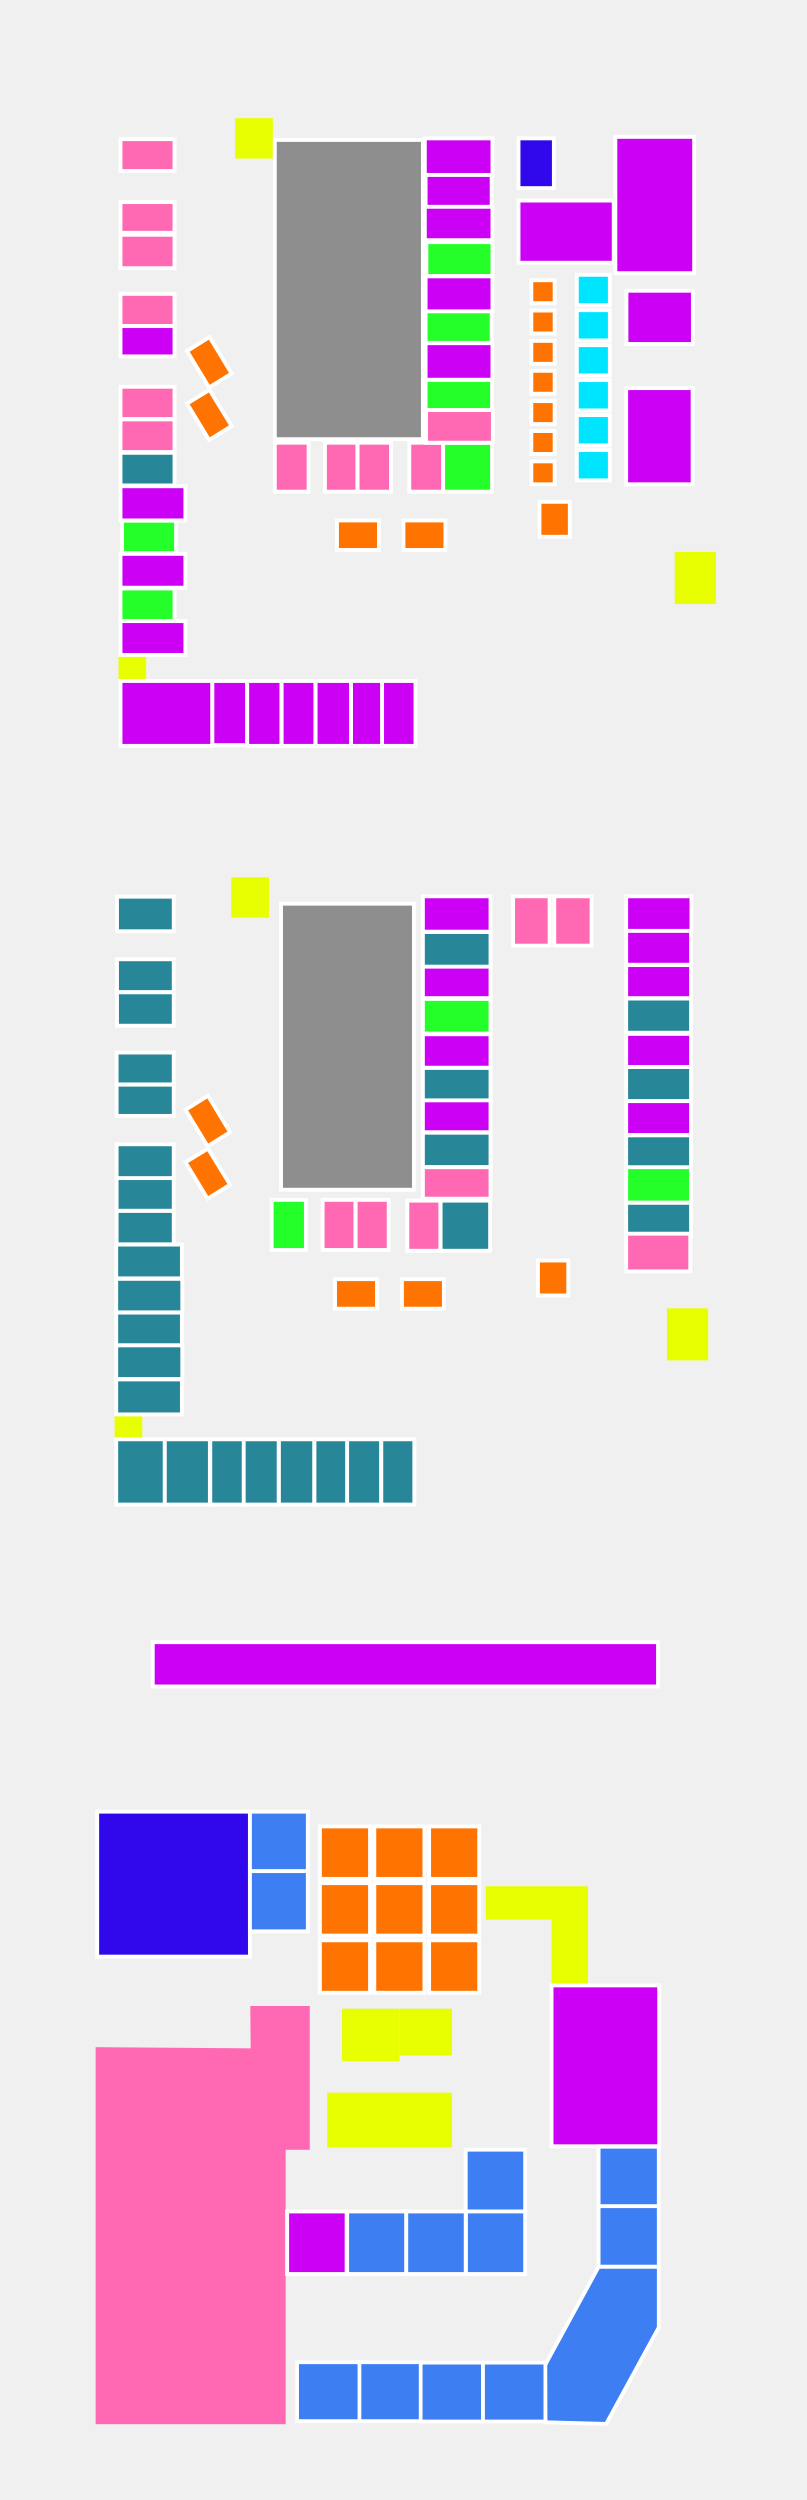
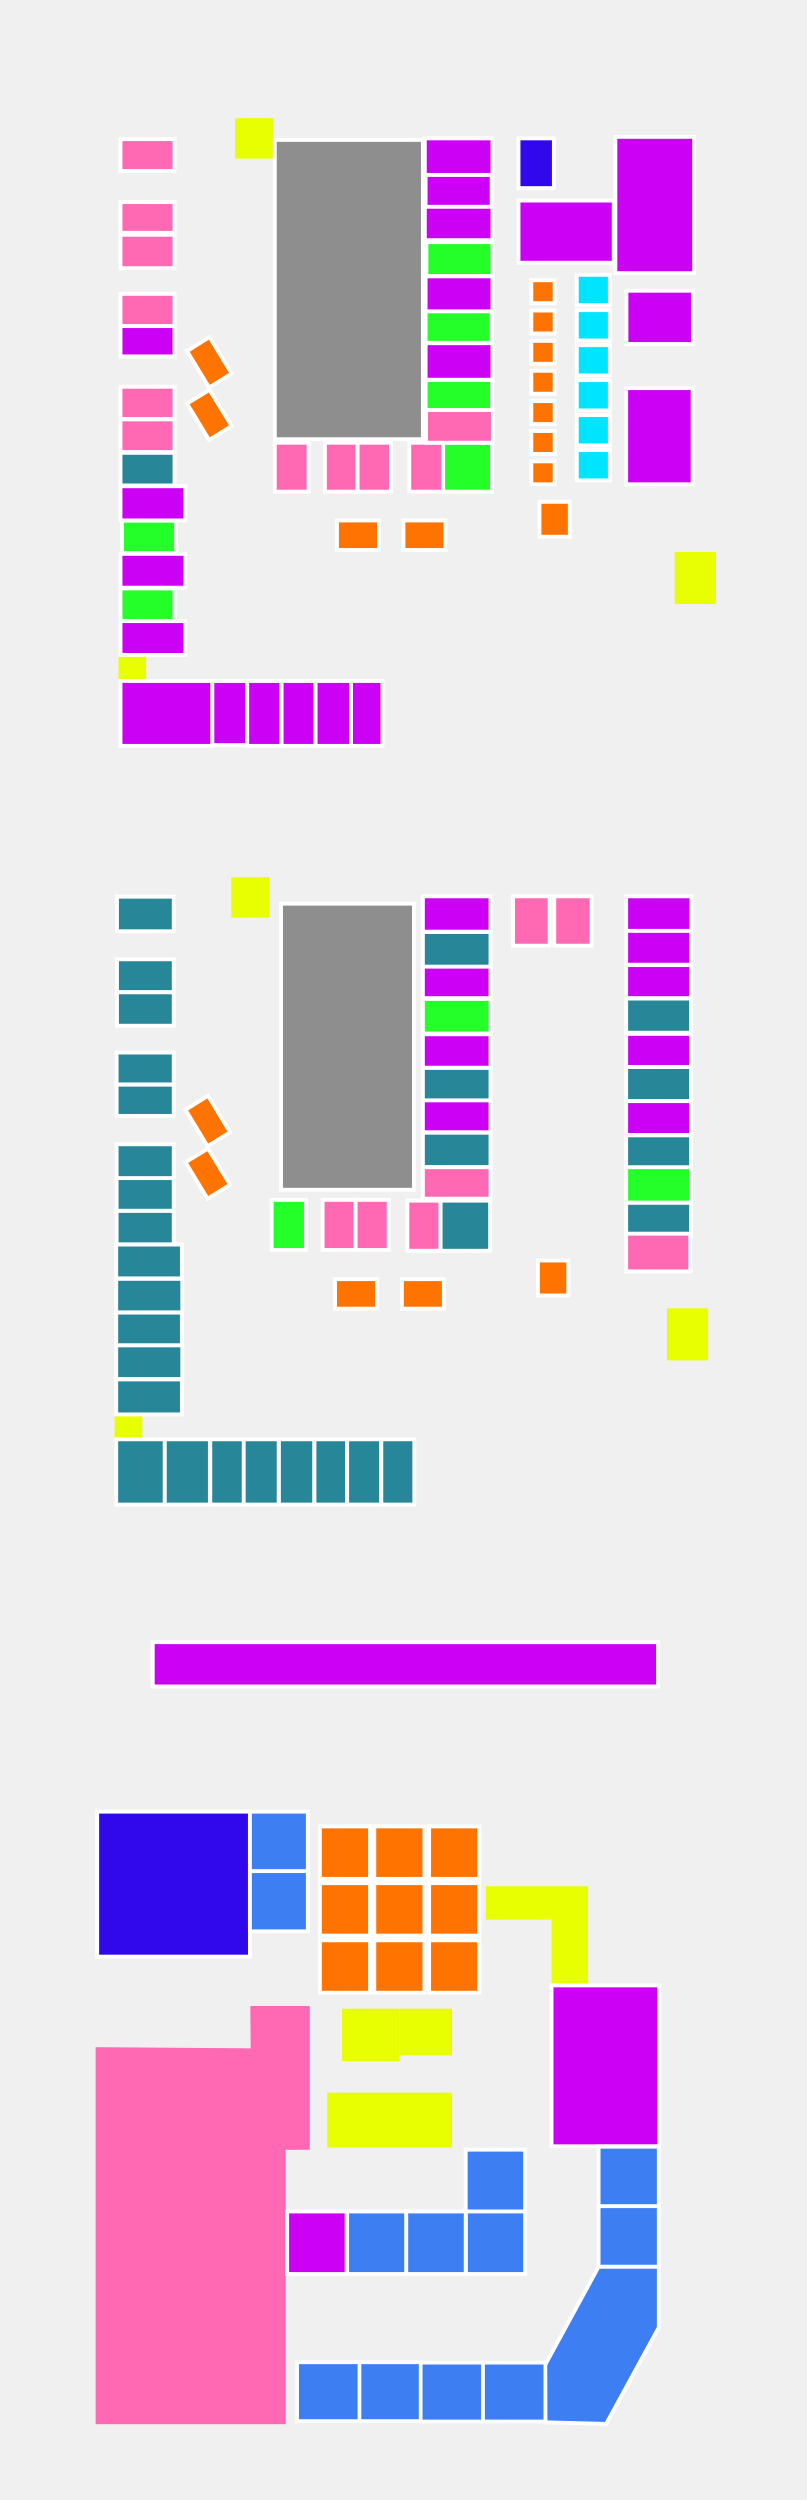
<svg xmlns="http://www.w3.org/2000/svg" id="Layer_1" version="1.1" viewBox="0 0 207.4 643.2">
  <defs>
    <style>
      .st0 {
        fill: none;
      }

      .st1, .st2 {
        fill: #00e5ff;
      }

      .st1, .st3, .st4, .st13, .st5, .st6, .st7, .st8, .st9, .st10, .st11, .st12, .st15 {
        stroke: #fff;
        stroke-miterlimit: 10;
      }

      .st3 {
        fill: #25FF29;
      }

      .st13, .st4 {
        fill: #8e8e8e;
      }

      .st5 {
        fill: #CB00F5;
      }

      .st6 {
        fill: #FF69B4;
      }

      .st7 {
        fill: #3108eb;
      }

      .st8 {
        fill: #00e5ff;
      }

      .st14 {
        fill: #e7ff00;
      }

      .st9 {
        fill: #CB00F5;
      }

      .st10 {
        fill: #3d7ef2;
      }

      .st11 {
        fill: #ff7300;
      }

      .st12 {
        fill: #af003f;
      }

      .st15 {
        fill: #288699;
      }
    </style>
  </defs>
  <g id="layer_3">
    <rect id="e1" class="st14" x="171.6" y="336.6" width="10.6" height="13.4" />
    <rect id="e2" class="st14" x="29.5" y="363.9" width="7.1" height="6.5" />
    <rect id="e3" class="st14" x="59.5" y="225.7" width="9.7" height="10.4" />
    <rect id="e4" class="st14" x="84.2" y="538.4" width="32.1" height="14.1" />
    <rect id="e5" class="st14" x="88" y="516.8" width="14.8" height="13.5" />
    <rect id="e6" class="st14" x="102.8" y="516.8" width="13.5" height="12" />
    <rect id="e7" class="st14" x="125" y="485.3" width="26.3" height="8.6" />
    <rect id="e8" class="st14" x="141.9" y="493.7" width="9.4" height="17.1" />
    <rect id="e9" class="st14" x="173.6" y="142" width="10.6" height="13.4" />
    <rect id="e10" class="st14" x="30.5" y="168.5" width="7.1" height="6.5" />
    <rect id="e11" class="st14" x="60.5" y="30.4" width="9.7" height="10.4" />
  </g>
  <g id="Layer_2">
    <rect id="rr1" class="st7" x="133.4" y="35.6" width="9.1" height="12.8" />
    <rect id="rr2" class="st7" x="25" y="466.1" width="39.3" height="37.3" />
    <rect id="_117" class="st15" x="31" y="116.5" width="13.9" height="8.4" />
    <rect id="_115" class="st3" x="31.4" y="133.9" width="13.9" height="8.4" />
    <rect id="_113" class="st3" x="31" y="151.4" width="13.9" height="8.4" />
    <rect id="_107" class="st5" x="54.6" y="175.2" width="9" height="16.5" />
    <rect id="_105" class="st5" x="72.4" y="175.2" width="8.8" height="16.7" />
    <rect id="_103" class="st5" x="90.3" y="175.2" width="8.1" height="16.7" />
-     <rect id="_102" class="st5" x="98.3" y="175.2" width="8.6" height="16.7" />
    <rect id="_131" class="st3" x="114" y="113.9" width="12.6" height="12.6" />
    <rect id="_133" class="st3" x="109.5" y="97.7" width="17.1" height="7.8" />
    <rect id="_135" class="st3" x="109.5" y="80" width="17" height="8.2" />
    <rect id="_137" class="st3" x="109.7" y="62.3" width="17" height="8.7" />
    <rect id="_139" class="st5" x="109.5" y="44.9" width="17" height="8.7" />
    <rect id="_213" class="st15" x="29.9" y="346.1" width="17" height="8.7" />
    <rect id="_215" class="st15" x="29.9" y="329" width="17" height="8.7" />
    <rect id="_217" class="st15" x="30" y="311.5" width="14.7" height="8.7" />
    <rect id="_218" class="st15" x="30" y="302.8" width="14.7" height="8.7" />
    <rect id="_118" class="st6" x="31" y="107.9" width="13.9" height="8.4" />
    <rect id="_231" class="st15" x="113.3" y="308.9" width="12.8" height="12.9" />
    <rect id="_233" class="st15" x="108.8" y="291.4" width="17.4" height="8.9" />
    <rect id="_235" class="st15" x="108.8" y="274.7" width="17.4" height="8.9" />
    <rect id="_237" class="st3" x="108.8" y="257" width="17.4" height="8.9" />
    <rect id="_253" class="st15" x="161.1" y="309.4" width="16.7" height="8.8" />
    <rect id="_251" class="st15" x="161.1" y="292.1" width="16.7" height="8.8" />
    <rect id="_249" class="st15" x="161.1" y="274.5" width="16.7" height="8.8" />
    <rect id="_247" class="st15" x="161.1" y="256.9" width="16.7" height="8.8" />
    <rect id="_207" class="st15" x="54.1" y="370.3" width="8.7" height="16.8" />
    <rect id="_205" class="st15" x="71.7" y="370.3" width="9.2" height="16.8" />
    <rect id="_203" class="st15" x="89.3" y="370.3" width="8.8" height="16.8" />
    <rect id="_124" class="st6" x="31" y="35.8" width="13.9" height="8.2" />
    <rect id="_123" class="st6" x="31" y="52" width="13.9" height="7.9" />
    <rect id="_122" class="st6" x="31" y="60.4" width="13.9" height="8.6" />
    <rect id="_119" class="st6" x="31" y="99.5" width="13.9" height="8.3" />
    <rect id="_121" class="st6" x="31" y="75.6" width="13.9" height="8.3" />
    <rect id="_126" class="st6" x="70.7" y="113.9" width="8.7" height="12.6" />
    <rect id="_127" class="st6" x="83.6" y="113.9" width="8.4" height="12.6" />
    <rect id="_128" class="st6" x="92" y="113.9" width="8.6" height="12.6" />
    <rect id="_129" class="st6" x="105.3" y="113.9" width="8.7" height="12.6" />
    <rect id="_132" class="st6" x="109.6" y="105.5" width="17.2" height="8.4" />
    <rect id="_224" class="st15" x="30.1" y="230.7" width="14.6" height="8.9" />
    <rect id="_120" class="st9" x="31" y="83.9" width="13.9" height="7.8" />
    <rect id="_140" class="st5" x="109.3" y="35.6" width="17.4" height="9.4" />
    <rect id="_138" class="st9" x="109.3" y="53.2" width="17.4" height="8.6" />
    <rect id="_136" class="st9" x="109.5" y="71.1" width="17.2" height="9" />
    <rect id="_134" class="st9" x="109.5" y="88.3" width="17.2" height="9.4" />
    <rect id="_116" class="st9" x="31" y="125.1" width="16.7" height="8.8" />
    <rect id="_114" class="st9" x="31" y="142.5" width="16.7" height="8.7" />
    <rect id="_112" class="st9" x="31" y="159.8" width="16.7" height="8.7" />
    <rect id="_108" class="st9" x="31" y="175.2" width="23.6" height="16.7" />
    <rect id="_106" class="st5" x="63.6" y="175.2" width="8.8" height="16.7" />
    <rect id="_104" class="st5" x="81.2" y="175.2" width="9.1" height="16.7" />
    <rect id="_220" class="st15" x="30" y="279" width="14.7" height="8.1" />
    <rect id="_216" class="st15" x="29.9" y="320.2" width="16.9" height="8.7" />
    <rect id="_214" class="st15" x="29.9" y="337.7" width="16.9" height="8.4" />
    <rect id="_212" class="st15" x="29.9" y="354.9" width="16.9" height="9" />
    <rect id="_210" class="st15" x="29.9" y="370.3" width="12.5" height="16.8" />
    <rect id="_208" class="st15" x="42.4" y="370.3" width="11.6" height="16.8" />
    <rect id="_206" class="st15" x="62.7" y="370.3" width="9" height="16.8" />
    <rect id="_204" class="st15" x="80.9" y="370.3" width="8.4" height="16.8" />
    <rect id="_202" class="st15" x="98.1" y="370.3" width="8.5" height="16.8" />
    <rect id="_240" class="st9" x="108.8" y="230.6" width="17.4" height="9.1" />
    <rect id="_238" class="st9" x="108.8" y="248.1" width="17.4" height="8.7" />
    <rect id="_239" class="st15" x="108.8" y="239.8" width="17.4" height="8.9" />
    <rect id="_236" class="st9" x="108.8" y="266.1" width="17.4" height="8.6" />
    <rect id="_234" class="st9" x="108.8" y="283.1" width="17.4" height="8.2" />
    <rect id="_244" class="st5" x="161.1" y="230.6" width="16.8" height="8.9" />
    <rect id="_245" class="st9" x="161.1" y="239.5" width="16.7" height="8.7" />
    <rect id="_246" class="st9" x="161.1" y="248.3" width="16.7" height="8.5" />
    <rect id="_248" class="st9" x="161.1" y="266" width="16.7" height="8.5" />
    <rect id="_250" class="st9" x="161.1" y="283.3" width="16.7" height="8.7" />
    <rect id="_223" class="st15" x="30.1" y="246.8" width="14.6" height="8.5" />
    <rect id="_222" class="st15" x="30.1" y="255.3" width="14.6" height="8.6" />
    <rect id="_221" class="st15" x="30" y="270.8" width="14.7" height="8.2" />
    <rect id="_219" class="st15" x="30" y="294.4" width="14.7" height="8.7" />
    <rect id="_226" class="st3" x="69.9" y="308.7" width="8.8" height="12.9" />
    <rect id="_227" class="st6" x="83" y="308.7" width="8.5" height="12.9" />
    <rect id="_228" class="st6" x="91.5" y="308.7" width="8.5" height="12.9" />
    <rect id="_229" class="st6" x="104.8" y="308.9" width="8.5" height="12.9" />
    <rect id="_232" class="st6" x="108.8" y="300.3" width="17.4" height="8.1" />
    <rect id="_243" class="st6" x="142.6" y="230.6" width="9.6" height="12.7" />
    <rect id="_242" class="st6" x="132" y="230.6" width="9.4" height="12.7" />
    <rect id="_252" class="st3" x="161.1" y="300.3" width="16.7" height="9.1" />
    <rect id="_254" class="st6" x="161.1" y="317.4" width="16.5" height="9.7" />
    <rect id="_9thst" class="st5" x="39.3" y="422.5" width="130" height="11.4" />
    <rect id="command" class="st5" x="161.1" y="99.86" width="17.1" height="24.74" />
    <rect id="thinktank" class="st5" x="161.17" y="74.8" width="17.1" height="13.7" />
    <rect id="dreambox" class="st5" x="158.32" y="35.21" width="20.27" height="35.07" />
    <rect id="bunker" class="st5" x="141.9" y="510.8" width="27.7" height="41.4" />
    <rect id="stage" class="st5" x="133.4" y="51.6" width="24.5" height="16" />
    <rect id="h" class="st11" x="138.4" y="324.3" width="7.8" height="9" />
    <rect id="i" class="st11" x="103.4" y="329.1" width="10.8" height="7.6" />
    <rect id="j" class="st11" x="86.2" y="329.1" width="10.8" height="7.6" />
    <polygon id="k" class="st11" points="48.1 298.8 53.5 295.5 59.2 304.8 53.4 308.4 47.7 299 48.1 298.8" />
    <polygon id="l" class="st11" points="48.1 285.3 53.5 281.9 59.2 291.3 53.4 294.9 47.7 285.5 48.1 285.3" />
    <polygon id="m" class="st11" display="none" points="48.5 271.7 53.8 268.4 59.5 277.7 53.8 281.3 48 271.9 48.5 271.7" />
    <polygon id="n" class="st11" display="none" points="48.5 258.1 53.8 254.8 59.5 264.2 53.8 267.8 48 258.4 48.5 258.1" />
    <rect id="h1" class="st11" x="138.8" y="129.1" width="7.8" height="9" />
    <rect id="i1" class="st11" x="103.8" y="133.9" width="10.8" height="7.6" />
    <rect id="j1" class="st11" x="86.7" y="133.9" width="10.8" height="7.6" />
    <polygon id="k1" class="st11" points="48.5 103.6 53.9 100.3 59.6 109.6 53.8 113.2 48.1 103.8 48.5 103.6" />
    <polygon id="l1" class="st11" points="48.5 90.1 53.9 86.7 59.6 96.1 53.8 99.7 48.1 90.3 48.5 90.1" />
    <polygon id="m1" class="st11" display="none" points="48.9 76.5 54.2 73.2 60 82.5 54.2 86.1 48.5 76.7 48.9 76.5" />
    <polygon id="n1" class="st11" display="none" points="48.9 63 54.2 59.6 60 69 54.2 72.6 48.5 63.2 48.9 63" />
    <rect id="a" class="st11" x="136.7" y="72.1" width="6" height="5.9" />
    <rect id="b" class="st11" x="136.7" y="79.9" width="6" height="5.9" />
    <rect id="c" class="st11" x="136.7" y="87.7" width="6" height="5.9" />
    <rect id="d" class="st11" x="136.7" y="95.4" width="6" height="5.9" />
    <rect id="e" class="st11" x="136.7" y="103.2" width="6" height="5.9" />
    <rect id="f" class="st11" x="136.7" y="110.9" width="6" height="5.9" />
    <rect id="g" class="st11" x="136.7" y="118.7" width="6" height="5.9" />
    <rect id="_1" class="st8" x="148.4" y="70.7" width="8.5" height="7.8" />
    <rect id="_2" class="st8" x="148.4" y="79.8" width="8.5" height="7.8" />
    <rect id="_3" class="st8" x="148.4" y="88.8" width="8.5" height="7.8" />
    <rect id="_4" class="st8" x="148.4" y="97.8" width="8.5" height="7.8" />
    <rect id="_5" class="st8" x="148.4" y="106.8" width="8.5" height="7.8" />
    <rect id="_6" class="st8" x="148.4" y="115.8" width="8.5" height="7.8" />
    <rect id="ina1" class="st13" x="70.7" y="36" width="38.1" height="77" />
    <rect id="ina2" class="st4" x="72.3" y="232.5" width="34.2" height="73.6" />
    <polygon id="sgphlb" class="st1" style="fill:#FF69B4;stroke:#FF69B4;stroke-miterlimit:10" points="25.1 527.2 25.1 623.2 73 623.2 73 552.6 79.2 552.6 79.2 516.6 64.9 516.6 65 527.5 25.1 527.2" />
    <rect id="hlblable" class="st2" style="fill:#FF69B4;stroke:#FF69B4;stroke-miterlimit:10" x="26.2" y="527.8" width="45.7" height="94.5" />
    <rect id="a2" class="st10" x="64.3" y="466.1" width="14.9" height="15.5" />
    <rect id="a1" class="st10" x="64.3" y="481.4" width="14.9" height="15.5" />
    <rect id="a13" class="st10" x="119.818" y="553.062" width="15.3" height="16.1" />
    <rect id="a12" class="st10" x="119.818" y="568.962" width="15.3" height="16.1" />
    <rect id="sb" class="st5" x="73.879" y="568.962" width="15.3" height="16.1" />
    <rect id="a10" class="st10" x="89.318" y="568.962" width="15.3" height="16.1" />
    <rect id="a11" class="st10" x="104.518" y="568.962" width="15.3" height="16.1" />
    <rect id="a3" class="st10" x="154" y="552.3" width="15.5" height="15.6" />
    <rect id="a4" class="st10" x="154" y="567.6" width="15.5" height="15.6" />
    <path id="a5" class="st10" style="fill:#3d7ef2;stroke:#ffffff;stroke-miterlimit:10" d="m 154,583.2 h 15.5 v 15.6 l -13.553,24.828 -15.649,-0.425 -0.07,-14.705 z" />
    <rect id="a8" class="st10" x="92.384" y="607.766" width="16.04" height="15.135" style="stroke-width:0.959" />
    <rect id="a7" class="st10" x="108.231" y="607.861" width="16.04" height="15.135" style="stroke-width:0.959" />
    <rect id="a6" class="st10" x="124.271" y="607.861" width="16.04" height="15.135" style="stroke-width:0.959" />
    <rect id="a9" class="st10" x="76.44" y="607.766" width="16.04" height="15.135" style="stroke-width:0.959" />
    <rect id="aa" class="st11" x="82.3" y="469.9" width="12.9" height="13.5" />
    <rect id="bb" class="st11" x="96.3" y="469.9" width="12.9" height="13.5" />
    <rect id="cc" class="st11" x="110.4" y="469.9" width="12.9" height="13.5" />
    <rect id="dd" class="st11" x="82.3" y="484.5" width="12.9" height="13.5" />
    <rect id="ee" class="st11" x="96.3" y="484.5" width="12.9" height="13.5" />
    <rect id="ff" class="st11" x="110.4" y="484.5" width="12.9" height="13.5" />
    <rect id="gg" class="st11" x="82.3" y="499.2" width="12.9" height="13.5" />
    <rect id="hh" class="st11" x="96.3" y="499.2" width="12.9" height="13.5" />
    <rect id="ii" class="st11" x="110.4" y="499.2" width="12.9" height="13.5" />
    <rect id="ankeny" class="st0" x="-8" y="396.5" width="60" height="65" />
    <rect id="burnside" class="st0" x="156" y="396.5" width="60" height="65" />
  </g>
  <g id="Layer_4">
    <rect id="arium" class="st0" x="86.4" y="588.8" width="50" height="14.5" />
    <rect id="heylovebar" class="st0" style="fill:#FF69B4;stroke:#FF69B4;stroke-miterlimit:10" x="27.7" y="529.5" width="42.5" height="91.2" />
    <rect id="elevators" class="st0" x="89.4" y="518.1" width="25.7" height="9.2" />
    <rect id="restrooms" class="st0" x="26.2" y="472.6" width="36.7" height="19.3" />
    <rect id="dreamtentroof" class="st0" x="130" y="258.9" width="26.1" height="46.9" />
    <rect id="jupiteroglv1" class="st0" x="31.4" y="192.4" width="147.3" height="9.5" />
    <rect id="jupiteroglv2" class="st0" x="29.5" y="387.2" width="148.3" height="9.2" />
    <rect id="jnextlv2" class="st0" x="30.5" y="624.2" width="148.3" height="9.2" />
    <rect id="flexlounge" class="st0" x="125" y="468.2" width="42.9" height="15.1" />
  </g>
</svg>
